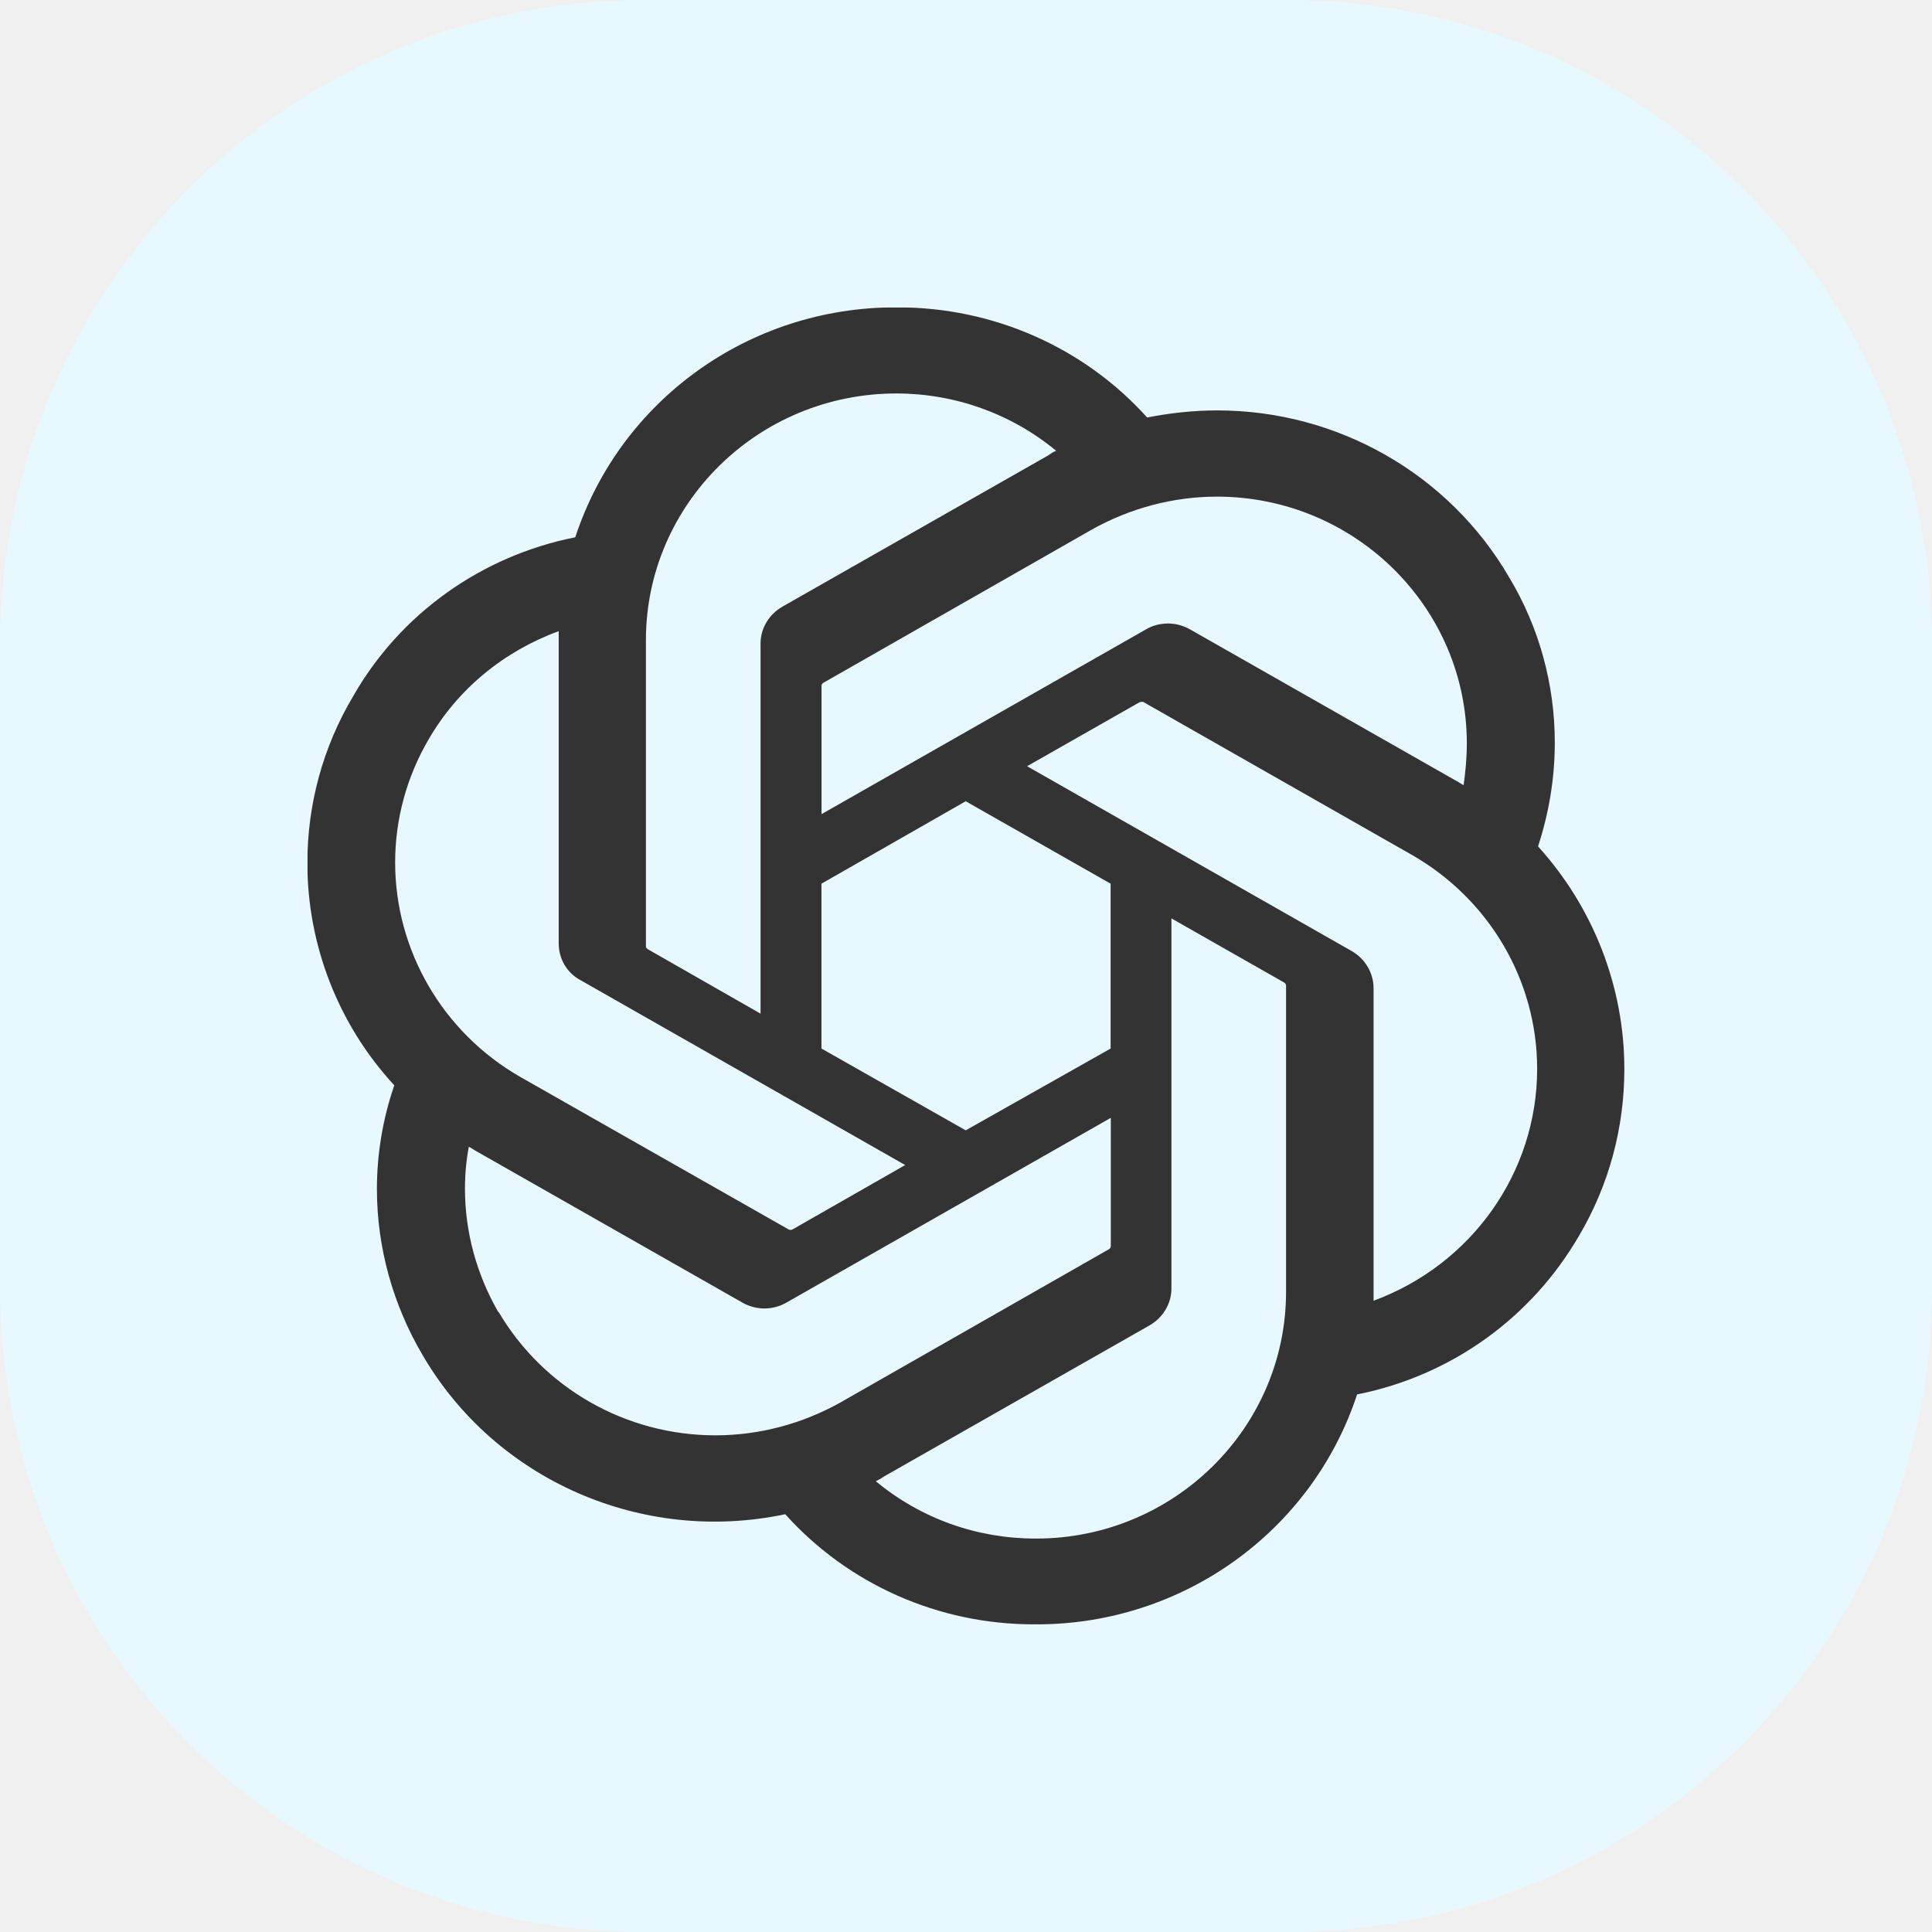
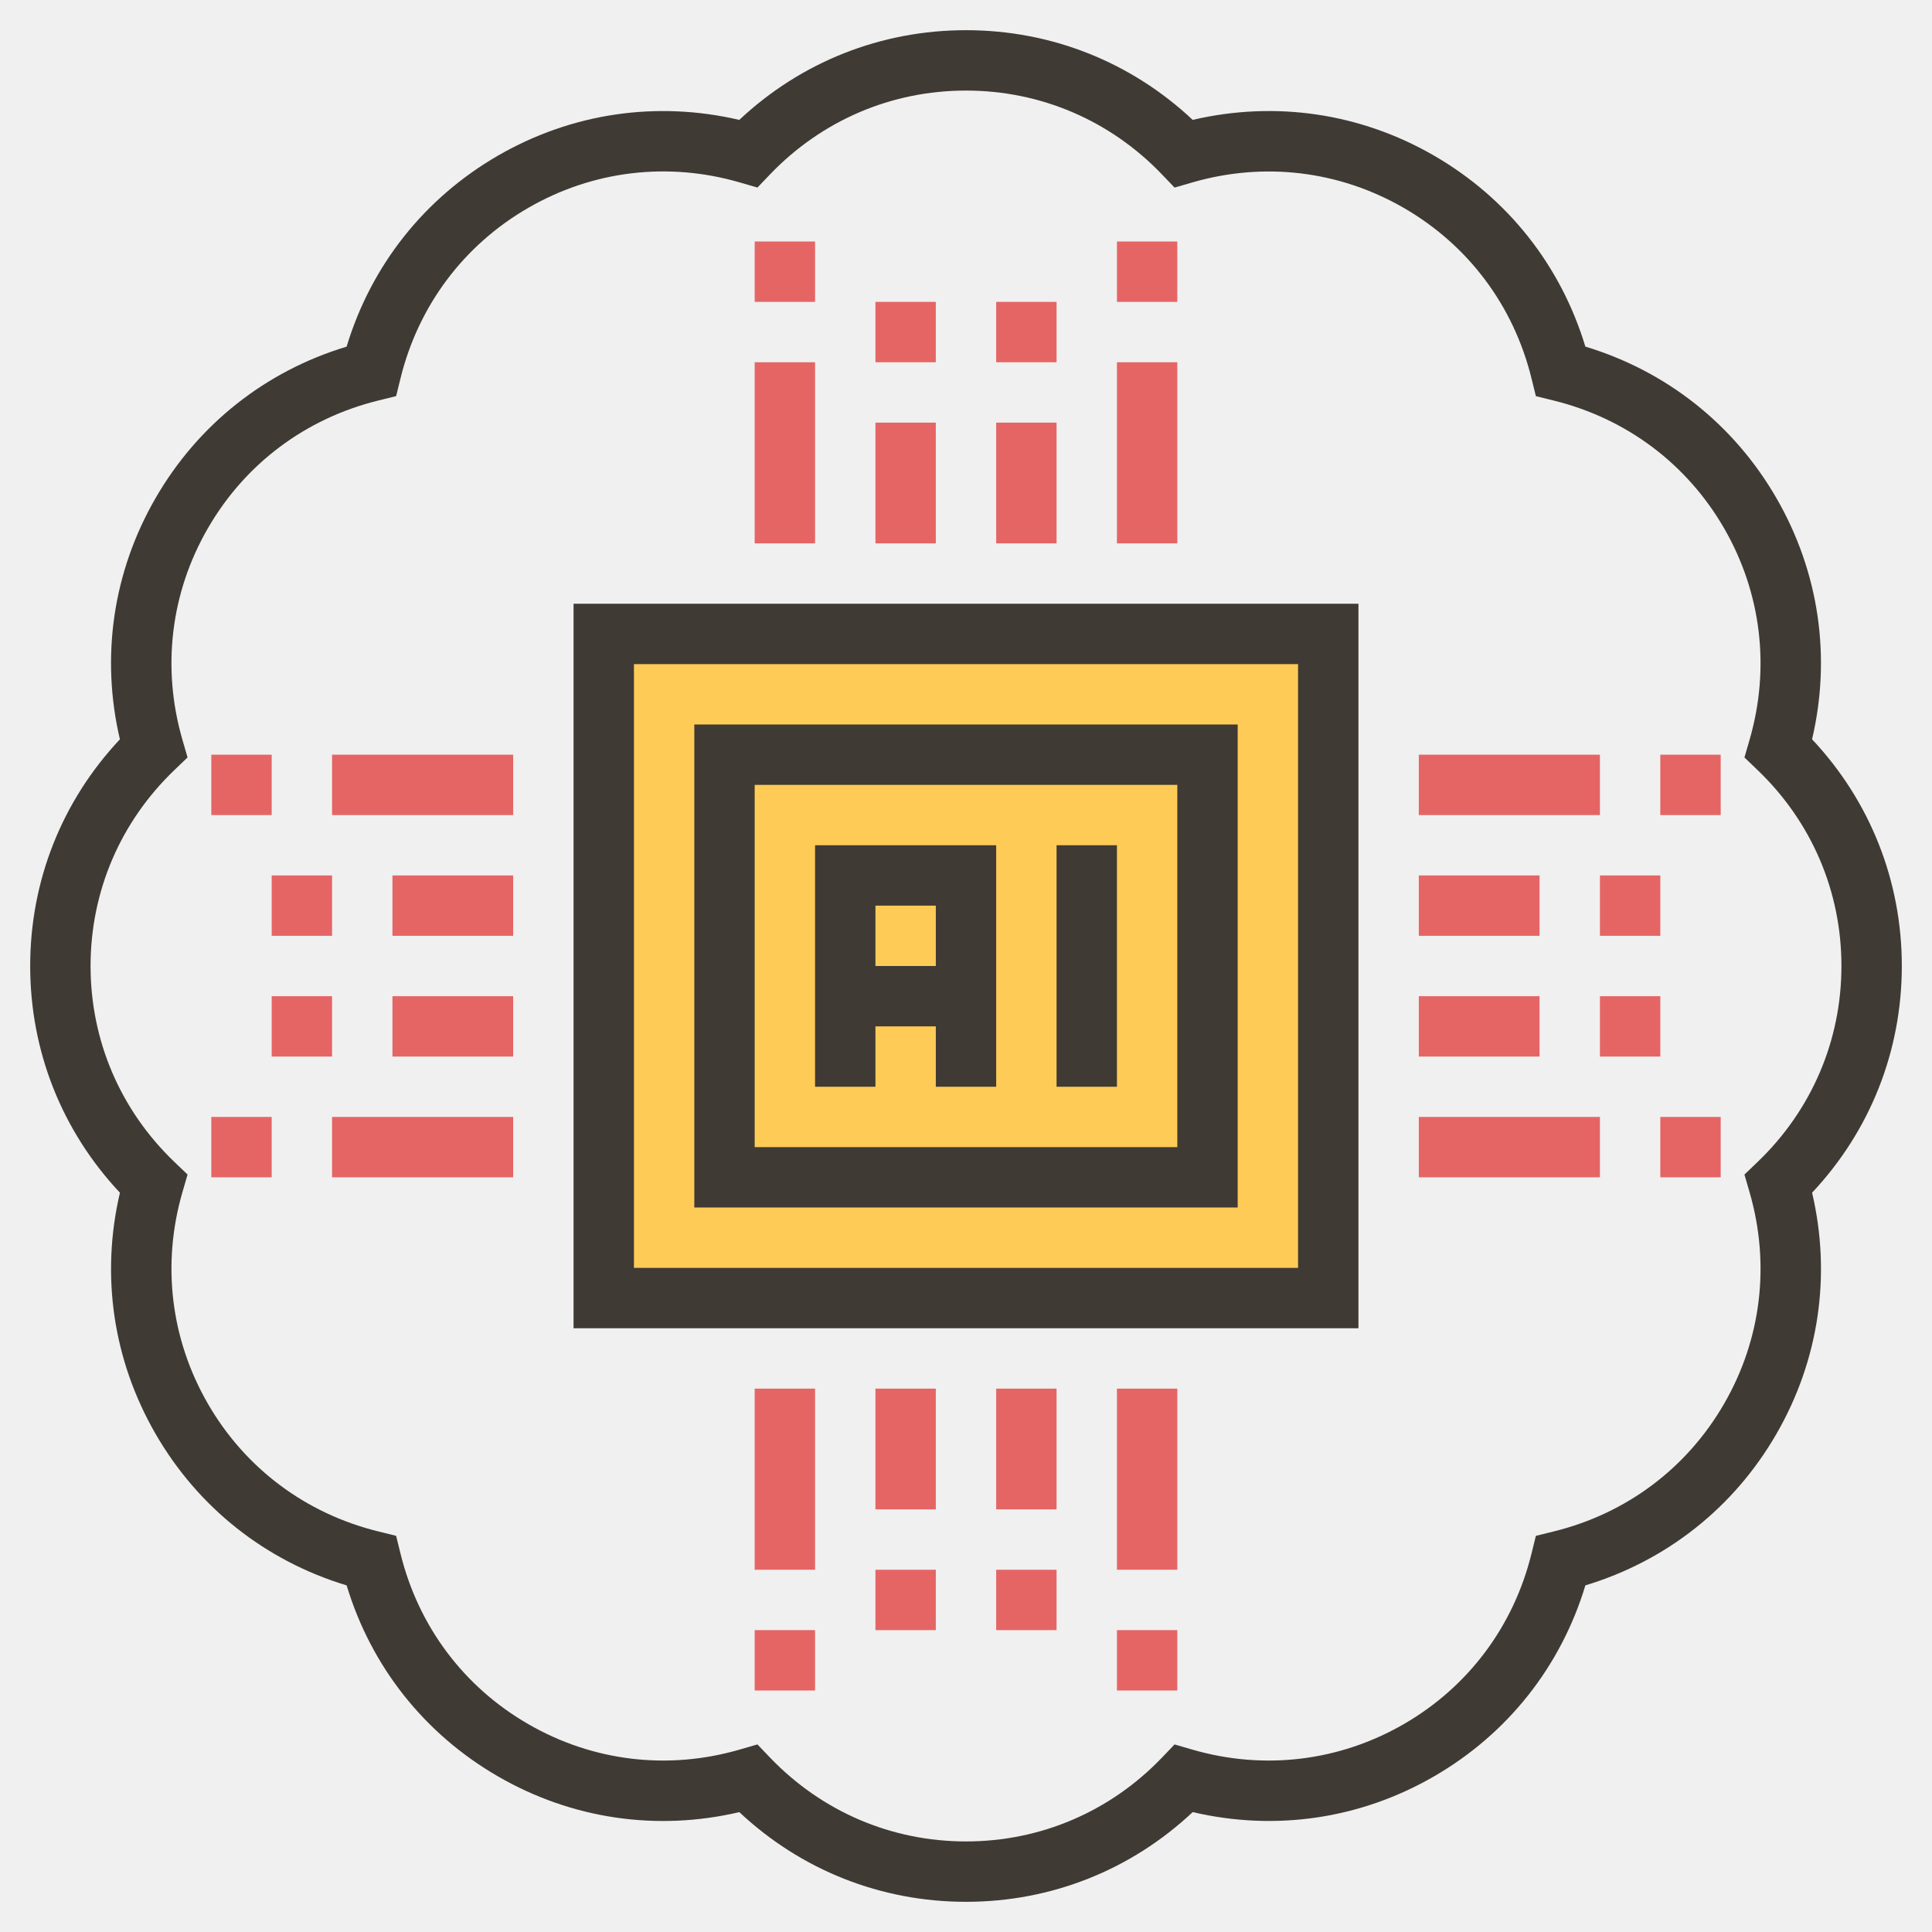
- <svg xmlns="http://www.w3.org/2000/svg" xmlns:xlink="http://www.w3.org/1999/xlink" width="30" height="30" fill="none" viewBox="0 0 30 30">
-   <defs>
-     <rect id="path_0" width="30" height="30" x="0" y="0" />
-     <rect id="path_1" width="20.455" height="20.455" x="0" y="0" />
-   </defs>
-   <g opacity="1" transform="translate(0 0) rotate(0 15 15)">
-     <rect width="30" height="30" x="0" y="0" fill="#E7F8FF" opacity="1" rx="10" transform="translate(0 0) rotate(0 15 15)" />
-     <mask id="bg-mask-0" fill="#fff">
-       <use xlink:href="#path_0" />
-     </mask>
-     <g mask="url(#bg-mask-0)">
-       <g opacity="1" transform="translate(4.772727 4.772727) rotate(0 10.22727 10.22727)">
-         <mask id="bg-mask-1" fill="#fff">
-           <use xlink:href="#path_1" />
-         </mask>
-         <g mask="url(#bg-mask-1)">
-           <path id="分组 1" fill-rule="evenodd" style="fill:#333" d="M19.11 8.37L19.11 8.37C19.28 7.85 19.37 7.31 19.37 6.76C19.37 5.86 19.13 4.97 18.66 4.19C17.73 2.59 16 1.6 14.13 1.6C13.76 1.6 13.4 1.64 13.04 1.71C12.06 0.62 10.65 0 9.17 0L9.14 0L9.13 0C6.86 0 4.86 1.44 4.16 3.57C2.7 3.86 1.44 4.76 0.71 6.04C0.24 6.83 0 7.72 0 8.63C0 9.9 0.48 11.14 1.35 12.08C1.17 12.6 1.08 13.15 1.08 13.69C1.08 14.6 1.33 15.49 1.79 16.27C2.92 18.21 5.2 19.21 7.42 18.74C8.4 19.83 9.8 20.45 11.28 20.45L11.31 20.45L11.33 20.45C13.59 20.45 15.6 19.01 16.3 16.88C17.76 16.59 19.01 15.69 19.75 14.41C20.21 13.63 20.45 12.74 20.45 11.83C20.45 10.55 19.97 9.32 19.11 8.37Z M8.947 18.158C8.907 18.188 8.867 18.208 8.827 18.228C9.527 18.808 10.397 19.118 11.307 19.118L11.317 19.118C13.457 19.118 15.197 17.398 15.197 15.288L15.197 10.528C15.197 10.508 15.177 10.488 15.157 10.478L13.417 9.488L13.417 15.238C13.417 15.468 13.287 15.688 13.077 15.808L8.947 18.158Z M8.277 17.005L12.447 14.625C12.466 14.615 12.476 14.595 12.476 14.575L12.476 14.575L12.476 12.585L7.437 15.455C7.227 15.575 6.967 15.575 6.757 15.455L2.627 13.105C2.587 13.085 2.537 13.045 2.507 13.035C2.467 13.245 2.447 13.465 2.447 13.685C2.447 14.355 2.627 15.015 2.967 15.605L2.967 15.595C3.667 16.785 4.947 17.515 6.337 17.515C7.017 17.515 7.687 17.335 8.277 17.005Z M3.903 5.168C3.903 5.128 3.903 5.068 3.903 5.028C3.053 5.338 2.333 5.928 1.883 6.708L1.883 6.708C1.543 7.288 1.363 7.948 1.363 8.618C1.363 9.988 2.103 11.258 3.303 11.948L7.473 14.318C7.493 14.328 7.513 14.328 7.533 14.318L9.283 13.318L4.243 10.448C4.033 10.338 3.903 10.118 3.903 9.878L3.903 9.878L3.903 5.168Z M17.156 8.505L12.976 6.125C12.956 6.125 12.936 6.125 12.916 6.135L11.176 7.125L16.216 9.995C16.426 10.115 16.556 10.335 16.556 10.575C16.556 10.575 16.556 10.575 16.556 10.575L16.556 15.425C18.076 14.865 19.096 13.435 19.096 11.825C19.096 10.455 18.356 9.195 17.156 8.505Z M8.014 5.829C7.994 5.839 7.984 5.859 7.984 5.879L7.984 5.879L7.984 7.869L13.024 4.999C13.124 4.939 13.244 4.909 13.364 4.909C13.484 4.909 13.594 4.939 13.704 4.999L17.834 7.349C17.874 7.369 17.914 7.399 17.954 7.419L17.954 7.419C17.984 7.209 18.004 6.989 18.004 6.769C18.004 4.659 16.264 2.939 14.124 2.939C13.444 2.939 12.774 3.119 12.184 3.449L8.014 5.829Z M9.147 1.337C6.997 1.337 5.257 3.057 5.257 5.167L5.257 9.927C5.257 9.947 5.277 9.957 5.287 9.967L7.037 10.967L7.037 5.227L7.037 5.217C7.037 4.987 7.167 4.767 7.377 4.647L11.507 2.297C11.547 2.267 11.597 2.237 11.627 2.227C10.927 1.647 10.047 1.337 9.147 1.337Z M7.983 11.509L10.223 12.779L12.473 11.509L12.473 8.949L10.223 7.669L7.983 8.949L7.983 11.509Z" opacity="1" transform="translate(0 0) rotate(0 10.22727 10.22727)" />
-         </g>
-       </g>
+ <svg xmlns="http://www.w3.org/2000/svg" id="Layer_1_1_" style="enable-background:new 0 0 64 64;" version="1.1" viewBox="0 0 64 64" xml:space="preserve">
+   <g>
+     <g>
+       <rect height="22" style="fill:#FFCB57;" width="24" x="20" y="21" />
+     </g>
+     <g>
+       <rect height="6" style="fill:#E56565;" width="2" x="25" y="12" />
+     </g>
+     <g>
+       <rect height="2" style="fill:#E56565;" width="2" x="25" y="8" />
+     </g>
+     <g>
+       <rect height="4" style="fill:#E56565;" width="2" x="29" y="14" />
+     </g>
+     <g>
+       <rect height="2" style="fill:#E56565;" width="2" x="29" y="10" />
+     </g>
+     <g>
+       <rect height="6" style="fill:#E56565;" width="2" x="37" y="12" />
+     </g>
+     <g>
+       <rect height="2" style="fill:#E56565;" width="2" x="37" y="8" />
+     </g>
+     <g>
+       <rect height="4" style="fill:#E56565;" width="2" x="33" y="14" />
+     </g>
+     <g>
+       <rect height="2" style="fill:#E56565;" width="2" x="33" y="10" />
+     </g>
+     <g>
+       <rect height="2" style="fill:#E56565;" width="6" x="11" y="37" />
+     </g>
+     <g>
+       <rect height="2" style="fill:#E56565;" width="2" x="7" y="37" />
+     </g>
+     <g>
+       <rect height="2" style="fill:#E56565;" width="4" x="13" y="33" />
+     </g>
+     <g>
+       <rect height="2" style="fill:#E56565;" width="2" x="9" y="33" />
+     </g>
+     <g>
+       <rect height="2" style="fill:#E56565;" width="6" x="11" y="25" />
+     </g>
+     <g>
+       <rect height="2" style="fill:#E56565;" width="2" x="7" y="25" />
+     </g>
+     <g>
+       <rect height="2" style="fill:#E56565;" width="4" x="13" y="29" />
+     </g>
+     <g>
+       <rect height="2" style="fill:#E56565;" width="2" x="9" y="29" />
+     </g>
+     <g>
+       <rect height="6" style="fill:#E56565;" width="2" x="37" y="46" />
+     </g>
+     <g>
+       <rect height="2" style="fill:#E56565;" width="2" x="37" y="54" />
+     </g>
+     <g>
+       <rect height="4" style="fill:#E56565;" width="2" x="33" y="46" />
+     </g>
+     <g>
+       <rect height="2" style="fill:#E56565;" width="2" x="33" y="52" />
+     </g>
+     <g>
+       <rect height="6" style="fill:#E56565;" width="2" x="25" y="46" />
+     </g>
+     <g>
+       <rect height="2" style="fill:#E56565;" width="2" x="25" y="54" />
+     </g>
+     <g>
+       <rect height="4" style="fill:#E56565;" width="2" x="29" y="46" />
+     </g>
+     <g>
+       <rect height="2" style="fill:#E56565;" width="2" x="29" y="52" />
+     </g>
+     <g>
+       <rect height="2" style="fill:#E56565;" width="6" x="47" y="25" />
+     </g>
+     <g>
+       <rect height="2" style="fill:#E56565;" width="2" x="55" y="25" />
+     </g>
+     <g>
+       <rect height="2" style="fill:#E56565;" width="4" x="47" y="29" />
+     </g>
+     <g>
+       <rect height="2" style="fill:#E56565;" width="2" x="53" y="29" />
+     </g>
+     <g>
+       <rect height="2" style="fill:#E56565;" width="6" x="47" y="37" />
+     </g>
+     <g>
+       <rect height="2" style="fill:#E56565;" width="2" x="55" y="37" />
+     </g>
+     <g>
+       <rect height="2" style="fill:#E56565;" width="4" x="47" y="33" />
+     </g>
+     <g>
+       <rect height="2" style="fill:#E56565;" width="2" x="53" y="33" />
+     </g>
+     <g>
+       <path d="M19,44h26V20H19V44z M21,22h22v20H21V22z" style="fill:#3F3A34;" />
+       <path d="M23,40h18V24H23V40z M25,26h14v12H25V26z" style="fill:#3F3A34;" />
+       <rect height="8" style="fill:#3F3A34;" width="2" x="35" y="28" />
+       <path d="M27,36h2v-2h2v2h2v-8h-6V36z M31,30v2h-2v-2H31z" style="fill:#3F3A34;" />
+       <path d="M63,32c0-2.819-1.051-5.464-2.973-7.51c0.642-2.733,0.229-5.549-1.181-7.99    c-1.409-2.441-3.642-4.206-6.329-5.018c-0.812-2.688-2.576-4.92-5.018-6.33c-2.44-1.409-5.254-1.819-7.99-1.181    C37.464,2.051,34.82,1,32,1s-5.464,1.051-7.51,2.972c-2.733-0.639-5.548-0.229-7.99,1.181c-2.441,1.41-4.206,3.642-5.018,6.33    c-2.688,0.812-4.92,2.577-6.329,5.018c-1.41,2.441-1.822,5.257-1.181,7.99C2.051,26.536,1,29.181,1,32s1.051,5.464,2.973,7.51    c-0.642,2.733-0.229,5.548,1.181,7.99c1.409,2.441,3.642,4.206,6.329,5.018c0.812,2.688,2.576,4.92,5.018,6.33    c2.442,1.41,5.257,1.821,7.99,1.181C26.536,61.949,29.18,63,32,63s5.464-1.051,7.51-2.972c2.736,0.64,5.55,0.229,7.99-1.181    c2.441-1.41,4.206-3.642,5.018-6.33c2.688-0.812,4.92-2.576,6.329-5.018c1.41-2.442,1.822-5.257,1.181-7.99    C61.949,37.464,63,34.819,63,32z M57.956,39.491c0.691,2.382,0.393,4.872-0.842,7.009c-1.233,2.137-3.239,3.64-5.648,4.232    l-0.588,0.145l-0.145,0.588c-0.593,2.41-2.097,4.417-4.233,5.65c-2.138,1.233-4.628,1.533-7.009,0.841l-0.582-0.169l-0.419,0.438    C36.773,60.014,34.469,61,32,61s-4.773-0.986-6.49-2.776l-0.419-0.438l-0.582,0.169c-2.381,0.693-4.87,0.394-7.009-0.841    c-2.137-1.233-3.641-3.24-4.233-5.65l-0.145-0.588l-0.588-0.145c-2.409-0.592-4.415-2.095-5.648-4.232    c-1.234-2.138-1.533-4.627-0.842-7.009l0.169-0.582L5.776,38.49C3.986,36.773,3,34.468,3,32s0.986-4.773,2.776-6.49l0.437-0.419    l-0.169-0.582c-0.691-2.383-0.393-4.872,0.842-7.009c1.233-2.137,3.239-3.64,5.649-4.233l0.587-0.145l0.145-0.588    c0.593-2.41,2.097-4.416,4.233-5.649c2.137-1.234,4.626-1.534,7.009-0.841l0.582,0.169l0.419-0.438C27.227,3.986,29.531,3,32,3    s4.773,0.986,6.49,2.776l0.419,0.438l0.582-0.169c2.382-0.691,4.871-0.393,7.009,0.841c2.137,1.233,3.641,3.24,4.233,5.649    l0.145,0.588l0.587,0.145c2.41,0.593,4.416,2.096,5.649,4.233c1.234,2.138,1.533,4.626,0.842,7.009l-0.169,0.582l0.437,0.419    C60.014,27.227,61,29.532,61,32s-0.986,4.773-2.776,6.49l-0.437,0.419L57.956,39.491z" style="fill:#3F3A34;" />
    </g>
  </g>
</svg>
